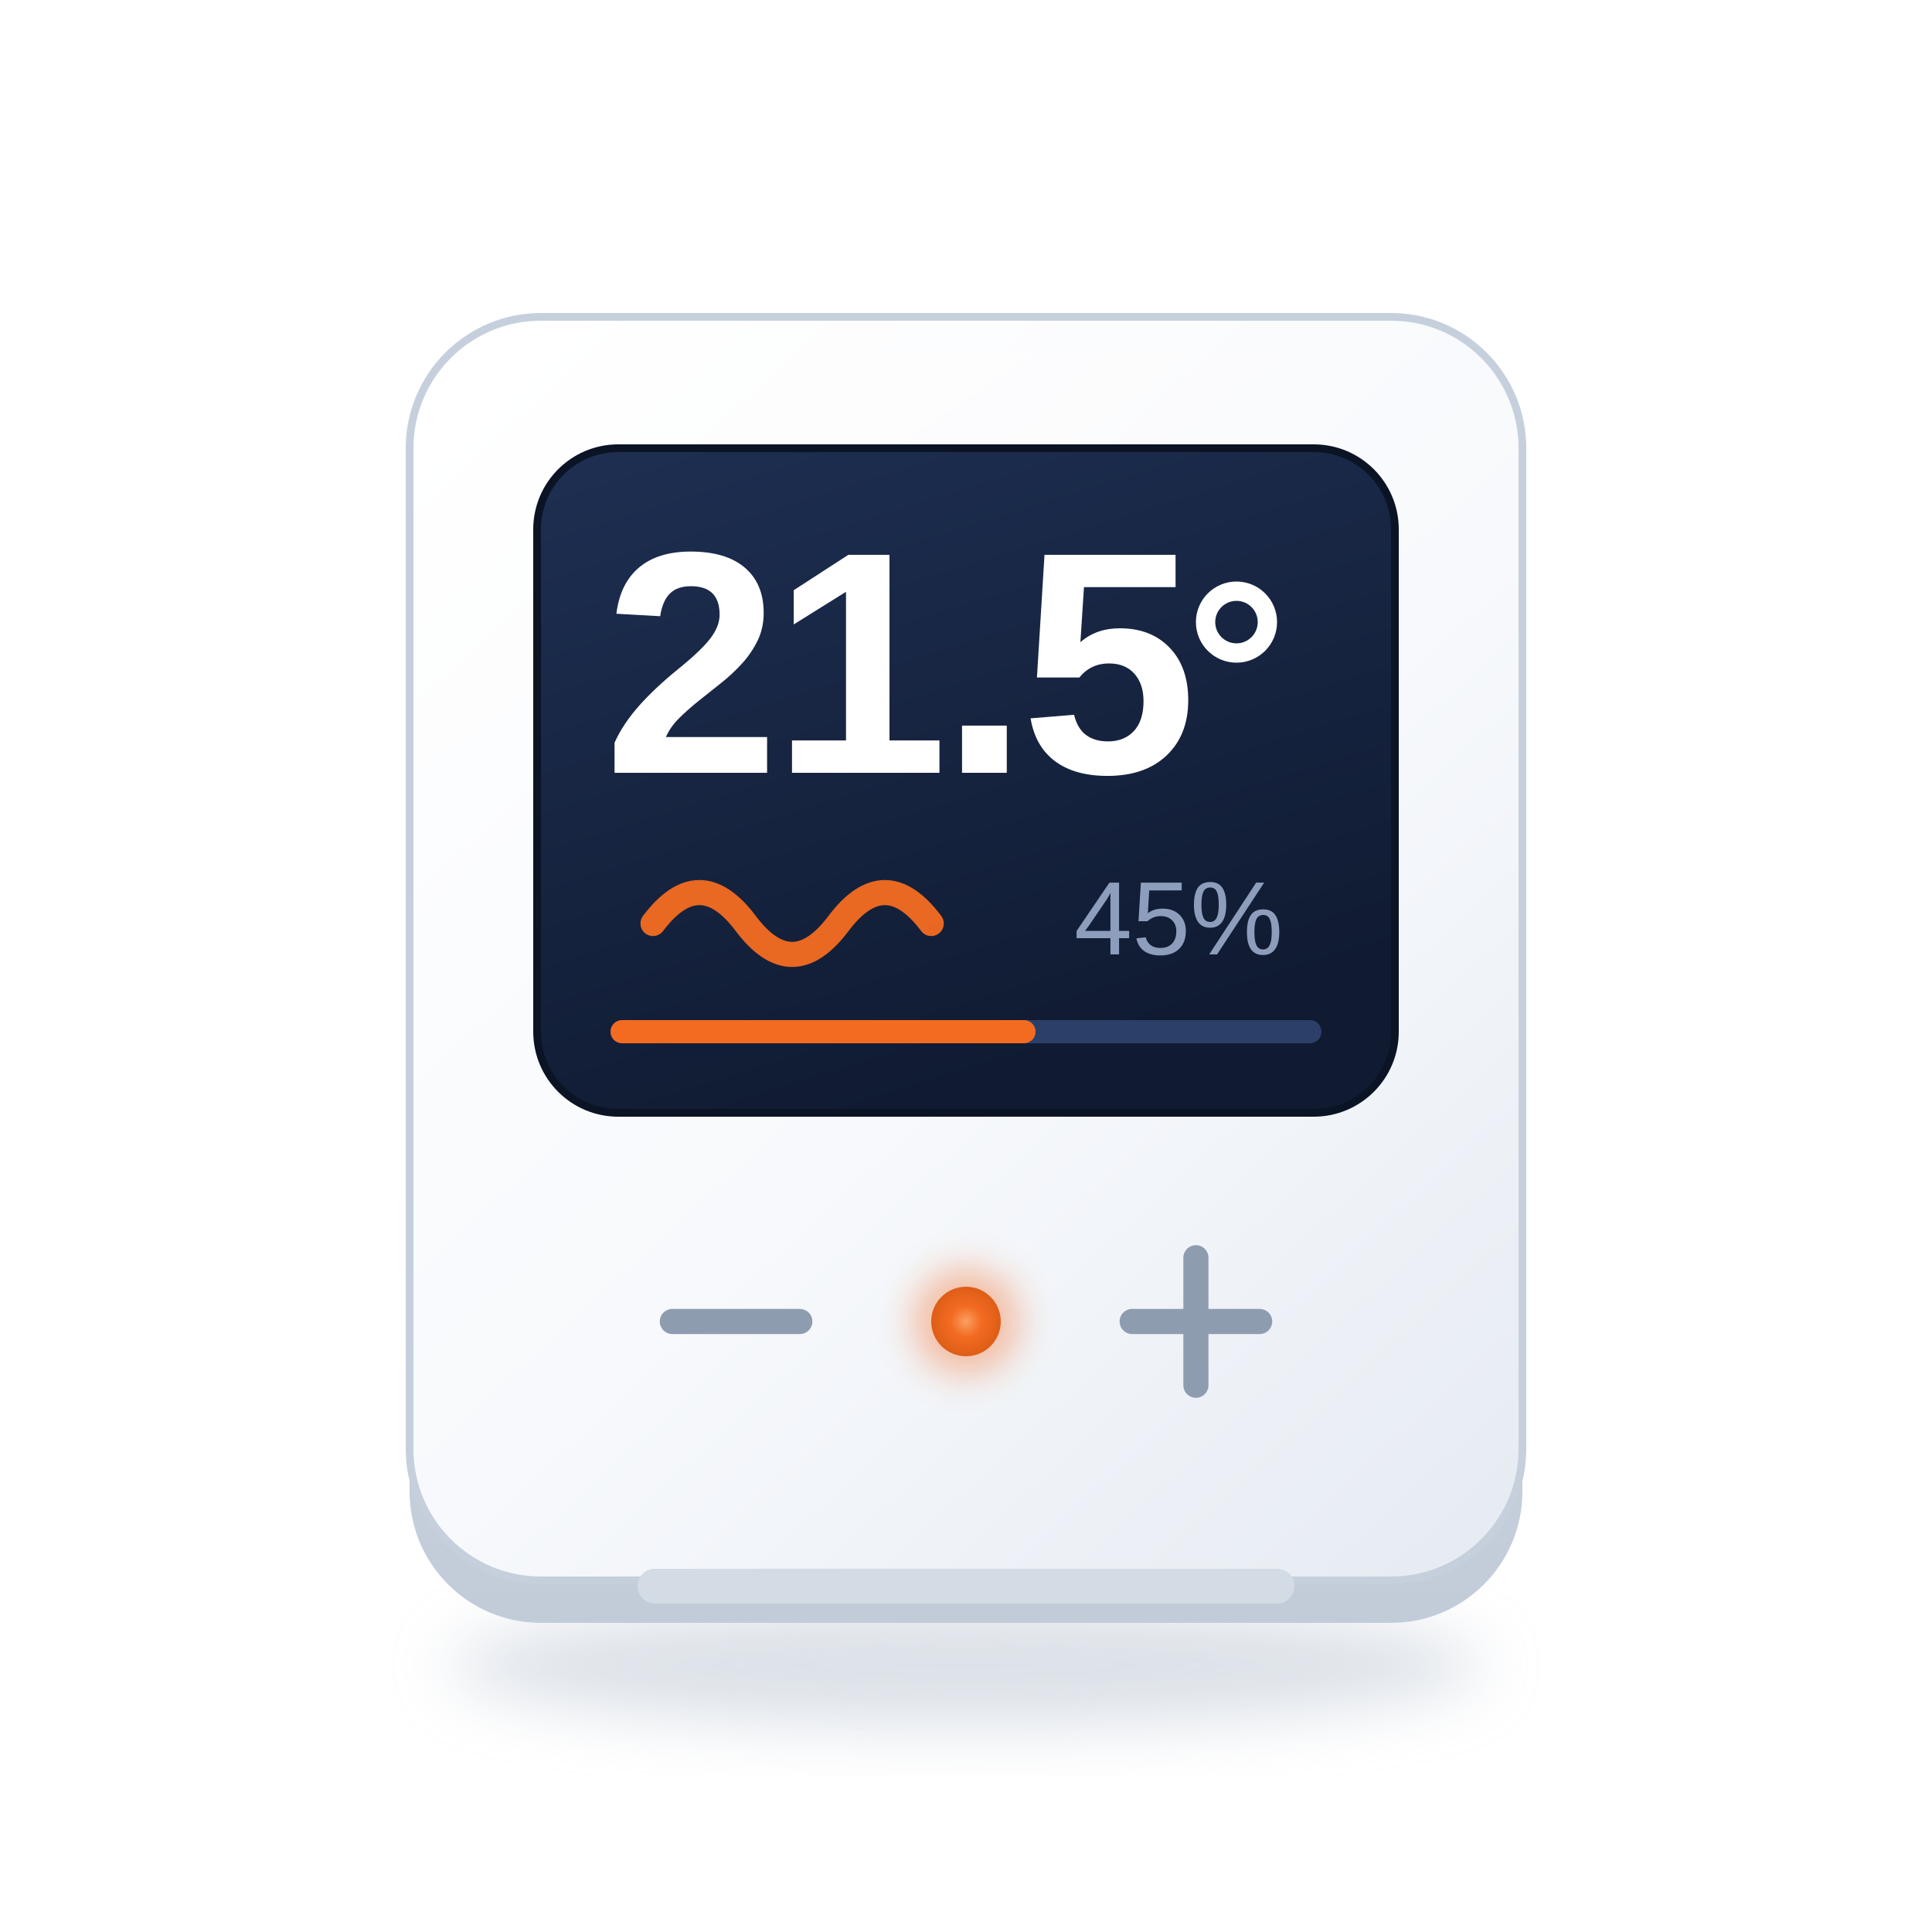
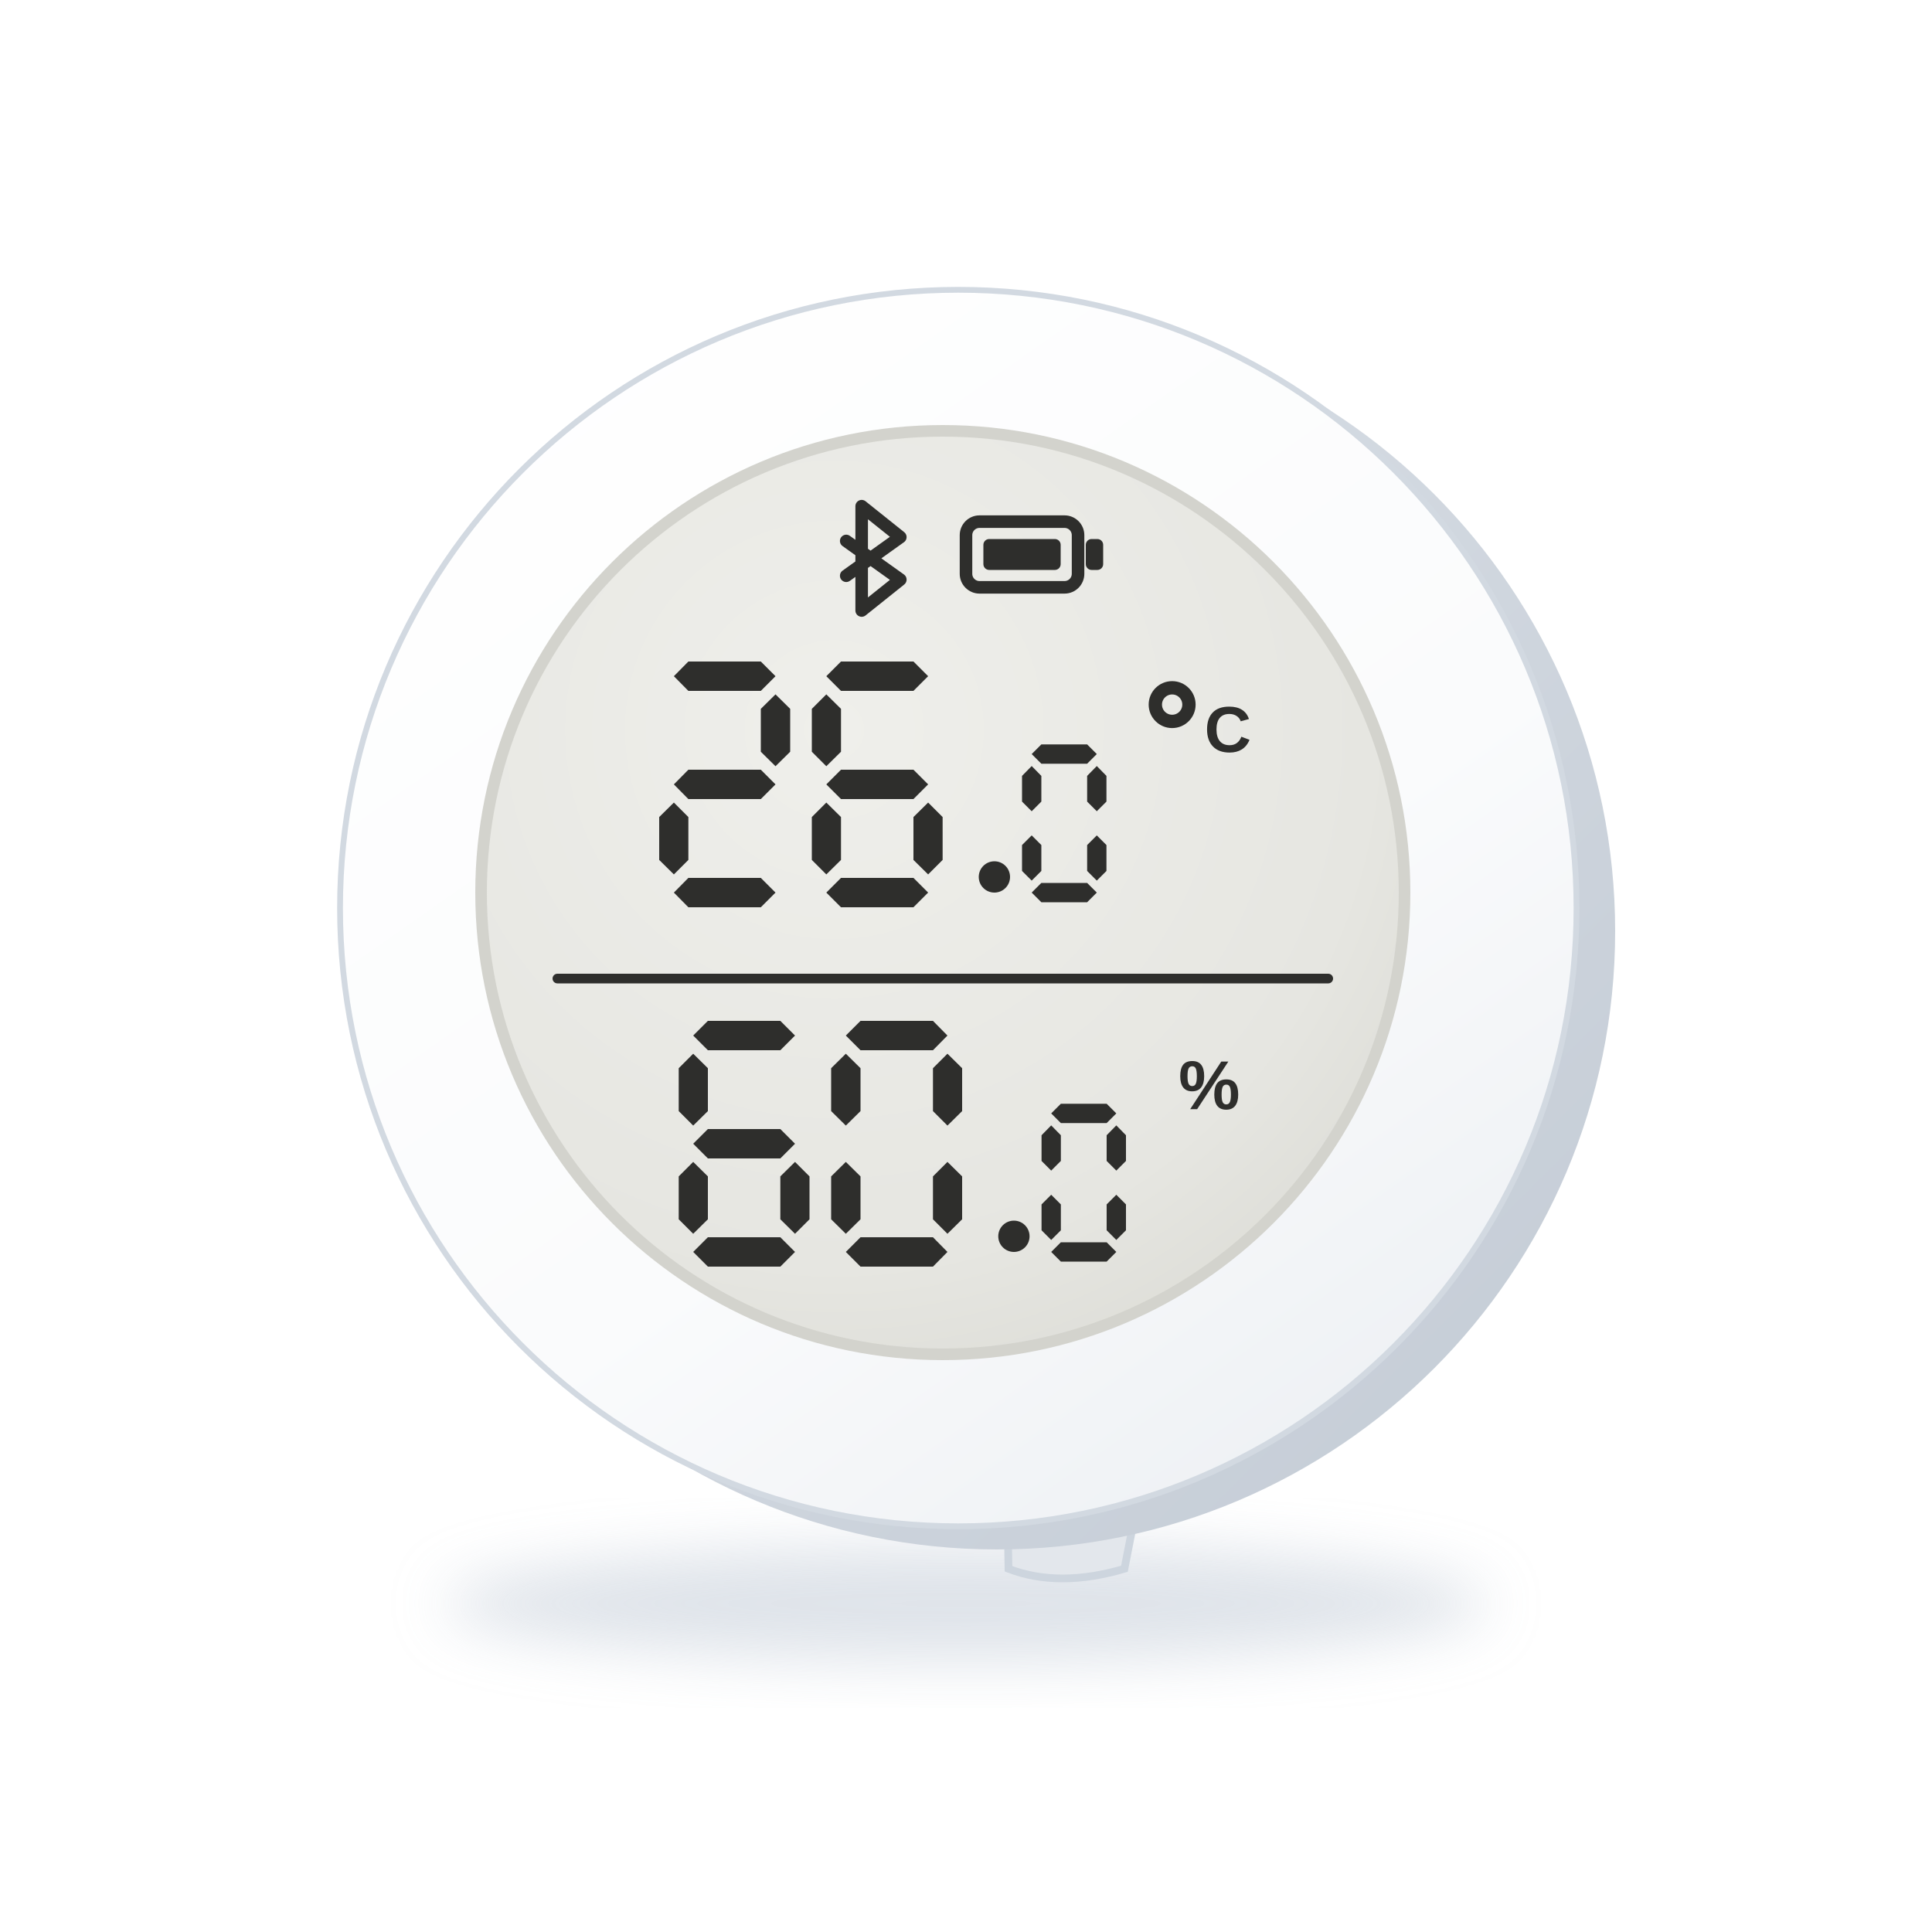
<svg xmlns="http://www.w3.org/2000/svg" viewBox="0 0 1000 1000" width="1000" height="1000">
  <defs>
-     <linearGradient id="case" x1="0.1" y1="0" x2="0.9" y2="1">
+     <linearGradient id="case" x1="0.15" y1="0" x2="0.85" y2="1">
      <stop offset="0" stop-color="#FFFFFF" />
-       <stop offset="0.55" stop-color="#F7F9FC" />
-       <stop offset="1" stop-color="#E7ECF3" />
+       <stop offset="0.6" stop-color="#FAFBFC" />
+       <stop offset="1" stop-color="#ECEFF3" />
    </linearGradient>
-     <linearGradient id="edge" x1="0" y1="0" x2="0" y2="1">
-       <stop offset="0" stop-color="#DCE3EC" />
-       <stop offset="1" stop-color="#C2CCD9" />
+     <linearGradient id="rim" x1="0" y1="0" x2="1" y2="1">
+       <stop offset="0" stop-color="#DFE4EA" />
+       <stop offset="1" stop-color="#C3CBD5" />
    </linearGradient>
-     <linearGradient id="screen" x1="0" y1="0" x2="0.4" y2="1">
-       <stop offset="0" stop-color="#1E2F52" />
-       <stop offset="1" stop-color="#101B32" />
-     </linearGradient>
-     <linearGradient id="gloss" x1="0" y1="0" x2="1" y2="1">
-       <stop offset="0" stop-color="#FFFFFF" stop-opacity="0.32" />
-       <stop offset="0.5" stop-color="#FFFFFF" stop-opacity="0.05" />
-       <stop offset="1" stop-color="#FFFFFF" stop-opacity="0" />
-     </linearGradient>
-     <radialGradient id="led" cx="0.5" cy="0.5" r="0.5">
-       <stop offset="0" stop-color="#FFC48A" />
-       <stop offset="0.45" stop-color="#F36B21" />
-       <stop offset="1" stop-color="#D2560F" />
+     <radialGradient id="eink" cx="0.38" cy="0.32" r="0.85">
+       <stop offset="0" stop-color="#EFEFEB" />
+       <stop offset="0.7" stop-color="#E6E6E1" />
+       <stop offset="1" stop-color="#D9D9D3" />
    </radialGradient>
    <filter id="drop" x="-40%" y="-40%" width="180%" height="180%">
-       <feGaussianBlur stdDeviation="16" />
-     </filter>
-     <filter id="halo" x="-60%" y="-60%" width="220%" height="220%">
-       <feGaussianBlur stdDeviation="9" />
+       <feGaussianBlur stdDeviation="15" />
    </filter>
  </defs>
  <rect width="1000" height="1000" fill="#FFFFFF" />
-   <ellipse cx="500" cy="862" rx="268" ry="32" fill="#9AA9BC" opacity="0.34" filter="url(#drop)" />
-   <rect x="212" y="164" width="576" height="676" rx="68" fill="url(#edge)" />
-   <rect x="212" y="164" width="576" height="654" rx="68" fill="url(#case)" stroke="#C6D0DD" stroke-width="4" />
-   <rect x="230" y="182" width="540" height="360" rx="56" fill="url(#gloss)" />
-   <rect x="278" y="232" width="444" height="344" rx="42" fill="url(#screen)" />
-   <rect x="278" y="232" width="444" height="344" rx="42" fill="none" stroke="#0B1424" stroke-width="4" />
-   <text x="466" y="400" font-family="Liberation Sans, Arial, Helvetica, sans-serif" font-size="164" font-weight="600" fill="#FFFFFF" text-anchor="middle" letter-spacing="-4">21.5</text>
-   <circle cx="640" cy="322" r="16" fill="none" stroke="#FFFFFF" stroke-width="10" />
-   <g opacity="0.95">
-     <path d="M338 478 q24 -32 48 0 q24 32 48 0 q24 -32 48 0" fill="none" stroke="#F36B21" stroke-width="13" stroke-linecap="round" />
-     <text x="556" y="494" font-family="Liberation Sans, Arial, Helvetica, sans-serif" font-size="54" font-weight="500" fill="#93A4C2" text-anchor="start">45%</text>
+   <ellipse cx="500" cy="830" rx="270" ry="30" fill="#9AA9BC" opacity="0.32" filter="url(#drop)" />
+   <path d="M520 700 L604 700 L582 812 Q548 822 522 812 Z" fill="#E3E7EC" stroke="#CDD5DE" stroke-width="4" />
+   <circle cx="516.0" cy="482.0" r="320.0" fill="url(#rim)" />
+   <circle cx="496.0" cy="470.0" r="320.0" fill="url(#case)" stroke="#D2D9E1" stroke-width="3" />
+   <circle cx="488.0" cy="462.0" r="242.0" fill="#D3D3CD" />
+   <circle cx="488.0" cy="462.0" r="236.0" fill="url(#eink)" />
+   <g>
+     <path d="M446 262 L446 316 L466 300 L438 280 M438 298 L466 278 L446 262" fill="none" stroke="#2E2E2C" stroke-width="6.5" stroke-linejoin="round" stroke-linecap="round" />
+     <rect x="500" y="270" width="58" height="34" rx="7" fill="none" stroke="#2E2E2C" stroke-width="6.5" />
+     <rect x="562" y="279" width="9" height="16" rx="3" fill="#2E2E2C" />
+     <rect x="509" y="279" width="40" height="16" rx="3" fill="#2E2E2C" />
  </g>
-   <rect x="316" y="528" width="368" height="12" rx="6" fill="#2C3F68" />
-   <rect x="316" y="528" width="220" height="12" rx="6" fill="#F36B21" />
-   <g stroke="#8E9CB0" stroke-width="13" stroke-linecap="round" fill="none">
-     <path d="M348 684 L414 684" />
-     <path d="M586 684 L652 684 M619 651 L619 717" />
-   </g>
-   <circle cx="500" cy="684" r="18" fill="url(#led)" />
-   <circle cx="500" cy="684" r="28" fill="#F36B21" opacity="0.4" filter="url(#halo)" />
-   <rect x="330" y="812" width="340" height="18" rx="9" fill="#D3DBE5" />
+   <path d="M348.8 350.0 L356.3 342.4 L393.8 342.4 L401.4 350.0 L393.8 357.6 L356.3 357.6 Z" fill="#2E2E2C" />
+   <path d="M348.8 406.0 L356.3 398.4 L393.8 398.4 L401.4 406.0 L393.8 413.6 L356.3 413.6 Z" fill="#2E2E2C" />
+   <path d="M348.8 462.0 L356.3 454.4 L393.8 454.4 L401.4 462.0 L393.8 469.6 L356.3 469.6 Z" fill="#2E2E2C" />
+   <path d="M401.4 359.4 L409.0 366.9 L409.0 389.1 L401.4 396.6 L393.8 389.1 L393.8 366.9 Z" fill="#2E2E2C" />
+   <path d="M348.8 415.4 L356.3 422.9 L356.3 445.1 L348.8 452.6 L341.2 445.1 L341.2 422.9 Z" fill="#2E2E2C" />
+   <path d="M427.7 350.0 L435.3 342.4 L472.8 342.4 L480.4 350.0 L472.8 357.6 L435.3 357.6 Z" fill="#2E2E2C" />
+   <path d="M427.7 406.0 L435.3 398.4 L472.8 398.4 L480.4 406.0 L472.8 413.6 L435.3 413.6 Z" fill="#2E2E2C" />
+   <path d="M427.7 462.0 L435.3 454.4 L472.8 454.4 L480.4 462.0 L472.8 469.6 L435.3 469.6 Z" fill="#2E2E2C" />
+   <path d="M427.7 359.4 L435.3 366.9 L435.3 389.1 L427.7 396.6 L420.2 389.1 L420.2 366.9 Z" fill="#2E2E2C" />
+   <path d="M427.7 415.4 L435.3 422.9 L435.3 445.1 L427.7 452.6 L420.2 445.1 L420.2 422.9 Z" fill="#2E2E2C" />
+   <path d="M480.4 415.4 L487.9 422.9 L487.9 445.1 L480.4 452.6 L472.8 445.1 L472.8 422.9 Z" fill="#2E2E2C" />
+   <circle cx="514.7" cy="453.9" r="8.1" fill="#2E2E2C" />
+   <path d="M534.0 390.3 L539.0 385.3 L562.7 385.3 L567.7 390.3 L562.7 395.3 L539.0 395.3 Z" fill="#2E2E2C" />
+   <path d="M534.0 462.0 L539.0 457.0 L562.7 457.0 L567.7 462.0 L562.7 467.0 L539.0 467.0 Z" fill="#2E2E2C" />
+   <path d="M534.0 396.5 L539.0 401.6 L539.0 414.9 L534.0 419.9 L529.0 414.9 L529.0 401.6 Z" fill="#2E2E2C" />
+   <path d="M567.7 396.5 L572.7 401.6 L572.7 414.9 L567.7 419.9 L562.7 414.9 L562.7 401.6 Z" fill="#2E2E2C" />
+   <path d="M534.0 432.4 L539.0 437.4 L539.0 450.8 L534.0 455.8 L529.0 450.8 L529.0 437.4 Z" fill="#2E2E2C" />
+   <path d="M567.7 432.4 L572.7 437.4 L572.7 450.8 L567.7 455.8 L562.7 450.8 L562.7 437.4 Z" fill="#2E2E2C" />
+   <circle cx="606.7" cy="364.7" r="8.7" fill="none" stroke="#2E2E2C" stroke-width="6.9" />
+   <text x="623.4" y="389.2" font-family="Liberation Sans, Arial, Helvetica, sans-serif" font-size="33.6" font-weight="600" fill="#2E2E2C">C</text>
+   <rect x="286.0" y="504" width="404" height="5" rx="2.5" fill="#2E2E2C" />
+   <path d="M358.8 536.0 L366.4 528.4 L403.9 528.4 L411.5 536.0 L403.9 543.6 L366.4 543.6 Z" fill="#2E2E2C" />
+   <path d="M358.8 592.0 L366.4 584.4 L403.9 584.4 L411.5 592.0 L403.9 599.6 L366.4 599.6 Z" fill="#2E2E2C" />
+   <path d="M358.8 648.0 L366.4 640.4 L403.9 640.4 L411.5 648.0 L403.9 655.6 L366.4 655.6 Z" fill="#2E2E2C" />
+   <path d="M358.8 545.4 L366.4 552.9 L366.4 575.1 L358.8 582.6 L351.3 575.1 L351.3 552.9 Z" fill="#2E2E2C" />
+   <path d="M358.8 601.4 L366.4 608.9 L366.4 631.1 L358.8 638.6 L351.3 631.1 L351.3 608.9 Z" fill="#2E2E2C" />
+   <path d="M411.5 601.4 L419.0 608.9 L419.0 631.1 L411.5 638.6 L403.9 631.1 L403.9 608.9 Z" fill="#2E2E2C" />
+   <path d="M437.8 536.0 L445.4 528.4 L482.9 528.4 L490.4 536.0 L482.9 543.6 L445.4 543.6 Z" fill="#2E2E2C" />
+   <path d="M437.8 648.0 L445.4 640.4 L482.9 640.4 L490.4 648.0 L482.9 655.6 L445.4 655.6 Z" fill="#2E2E2C" />
+   <path d="M437.8 545.4 L445.4 552.9 L445.4 575.1 L437.8 582.6 L430.2 575.1 L430.2 552.9 Z" fill="#2E2E2C" />
+   <path d="M490.4 545.4 L498.0 552.9 L498.0 575.1 L490.4 582.6 L482.9 575.1 L482.9 552.9 Z" fill="#2E2E2C" />
+   <path d="M437.8 601.4 L445.4 608.9 L445.4 631.1 L437.8 638.6 L430.2 631.1 L430.2 608.9 Z" fill="#2E2E2C" />
+   <path d="M490.4 601.4 L498.0 608.9 L498.0 631.1 L490.4 638.6 L482.9 631.1 L482.9 608.9 Z" fill="#2E2E2C" />
+   <circle cx="524.8" cy="639.9" r="8.1" fill="#2E2E2C" />
+   <path d="M544.1 576.3 L549.1 571.3 L572.8 571.3 L577.8 576.3 L572.8 581.3 L549.1 581.3 Z" fill="#2E2E2C" />
+   <path d="M544.1 648.0 L549.1 643.0 L572.8 643.0 L577.8 648.0 L572.8 653.0 L549.1 653.0 Z" fill="#2E2E2C" />
+   <path d="M544.1 582.5 L549.1 587.6 L549.1 600.9 L544.1 605.9 L539.1 600.9 L539.1 587.6 Z" fill="#2E2E2C" />
+   <path d="M577.8 582.5 L582.8 587.6 L582.8 600.9 L577.8 605.9 L572.8 600.9 L572.8 587.6 Z" fill="#2E2E2C" />
+   <path d="M544.1 618.4 L549.1 623.4 L549.1 636.8 L544.1 641.8 L539.1 636.8 L539.1 623.4 Z" fill="#2E2E2C" />
+   <path d="M577.8 618.4 L582.8 623.4 L582.8 636.8 L577.8 641.8 L572.8 636.8 L572.8 623.4 Z" fill="#2E2E2C" />
+   <text x="610.0" y="574.1" font-family="Liberation Sans, Arial, Helvetica, sans-serif" font-size="35.8" font-weight="600" fill="#2E2E2C">%</text>
</svg>
